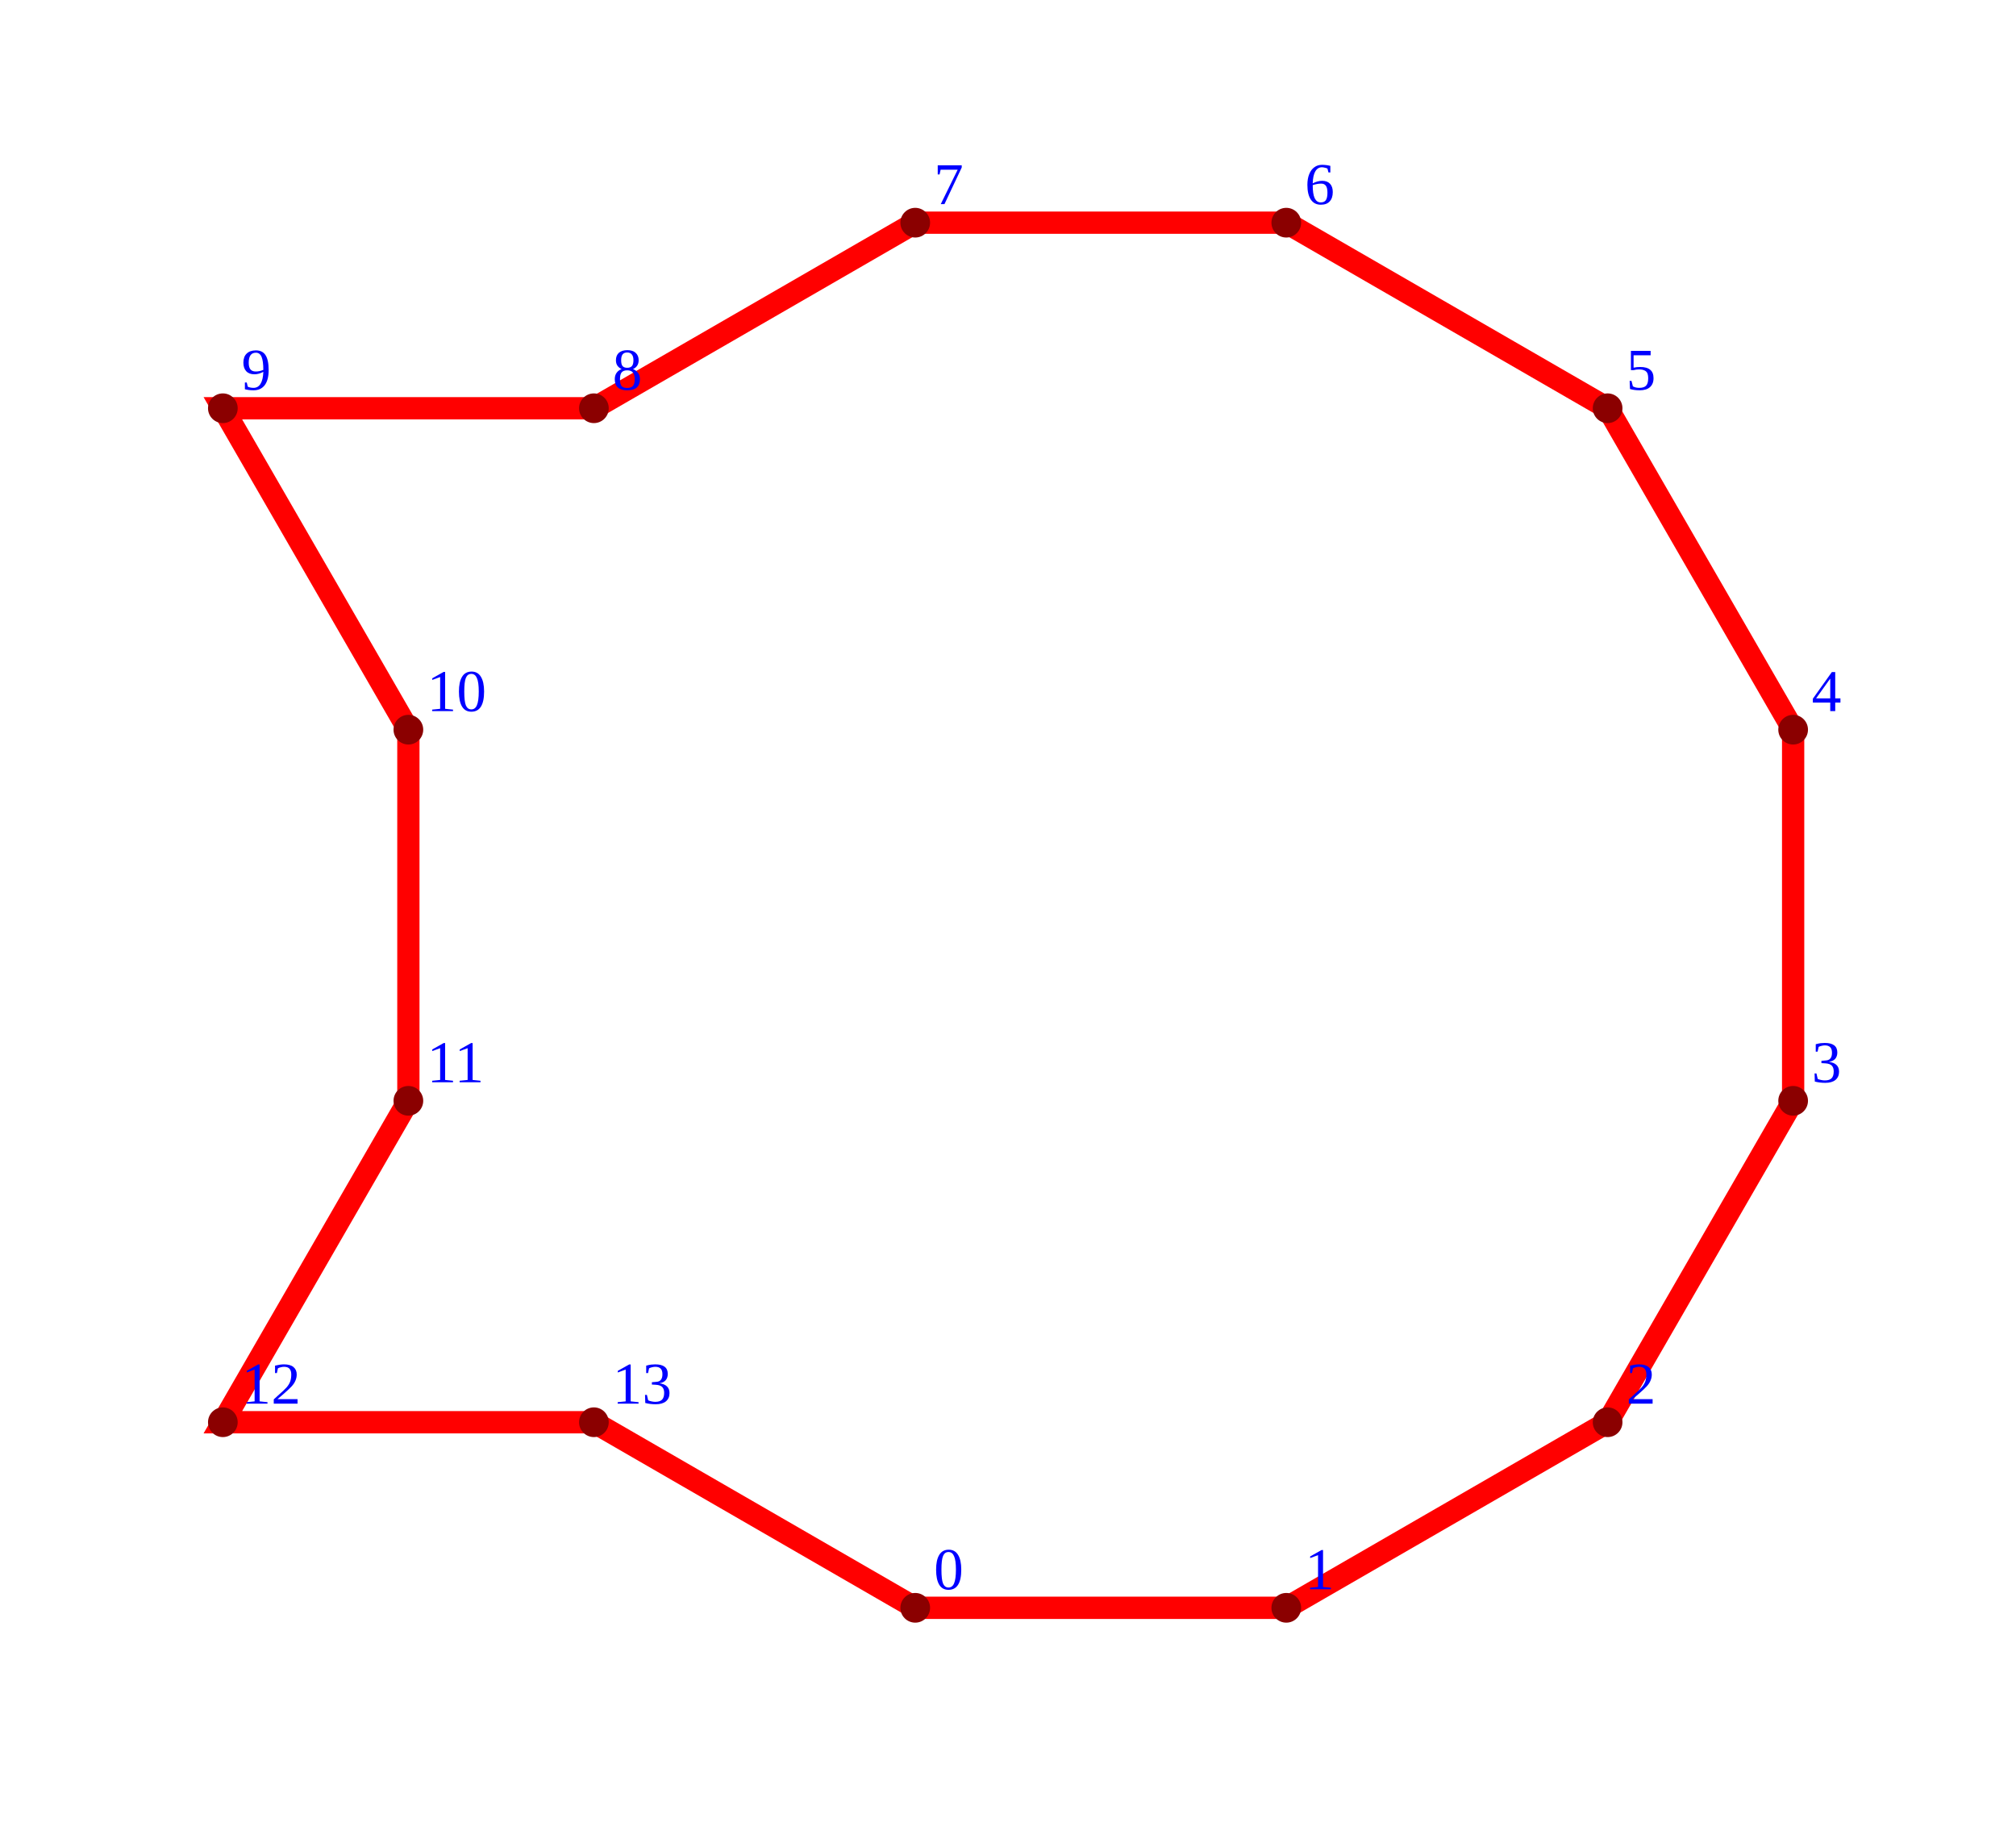
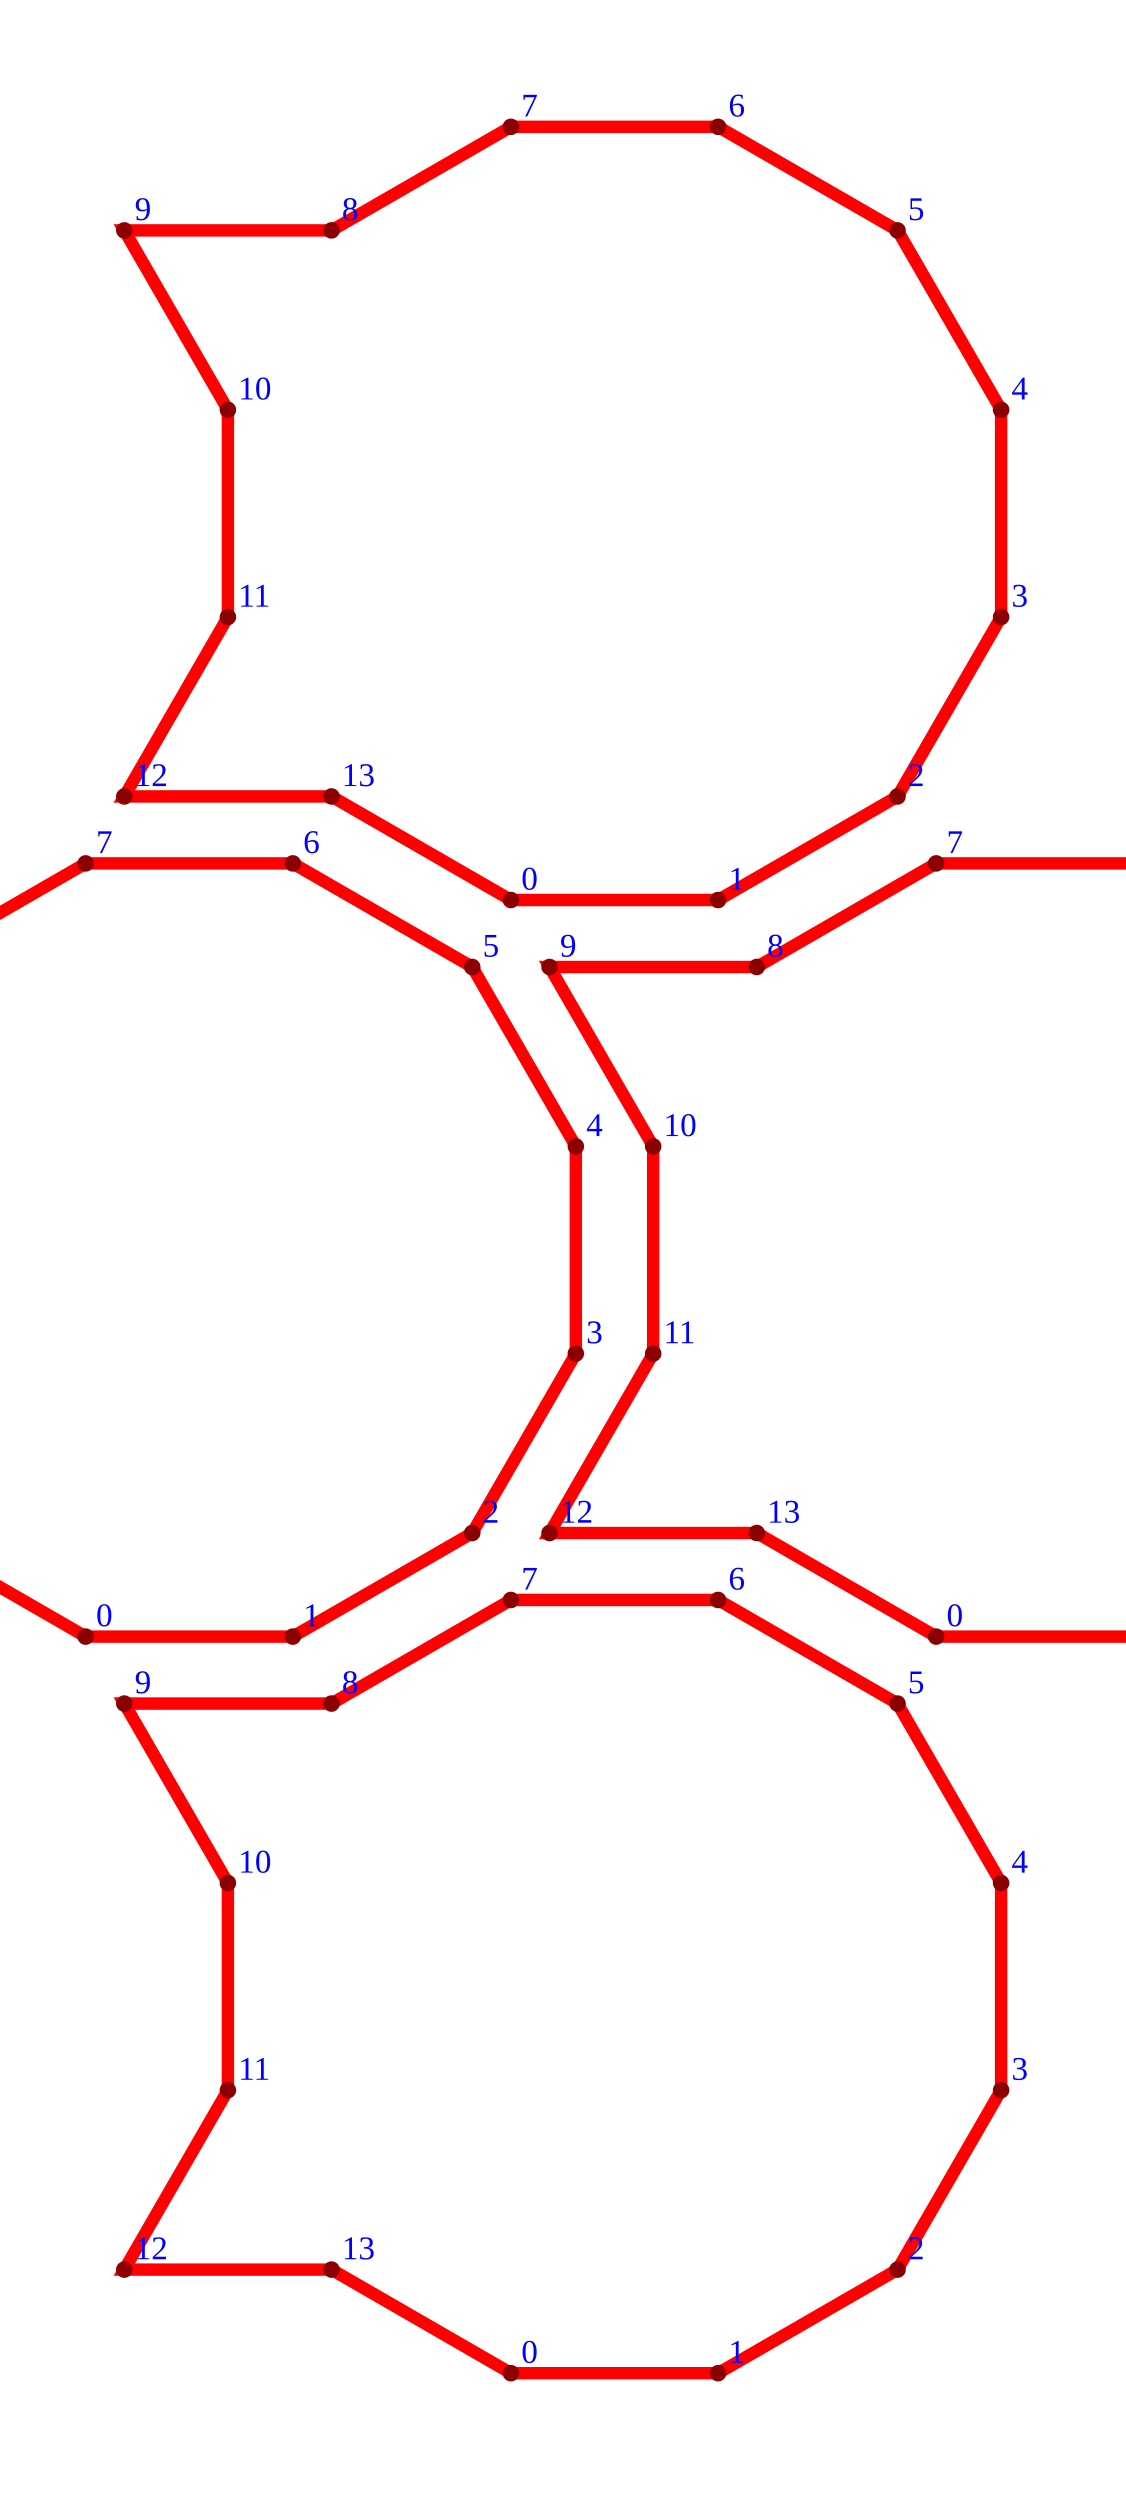
- <svg xmlns="http://www.w3.org/2000/svg" width="271" height="246" viewBox="-123.301 -216.603 271.603 246.603">
+ <svg xmlns="http://www.w3.org/2000/svg" width="271" height="602" viewBox="-123.301 -572.128 271.603 602.128">
  <g>
-     <g stroke="red" stroke-width="3.0" fill="none">
-       <polygon points="0,0 50,0 93.301,-25 118.301,-68.301 118.301,-118.301 93.301,-161.603 50,-186.603 0,-186.603 -43.301,-161.603 -93.301,-161.603 -68.301,-118.301 -68.301,-68.301 -93.301,-25 -43.301,-25">
-             </polygon>
+     <g>
+       <g stroke="red" stroke-width="3.0" fill="none">
+         <polygon points="0,0 50,0 93.301,-25 118.301,-68.301 118.301,-118.301 93.301,-161.603 50,-186.603 0,-186.603 -43.301,-161.603 -93.301,-161.603 -68.301,-118.301 -68.301,-68.301 -93.301,-25 -43.301,-25">
+                 </polygon>
+       </g>
+       <g fill="darkred">
+         <circle cx="0" cy="0" r="2.0" />
+         <circle cx="50" cy="0" r="2.0" />
+         <circle cx="93.301" cy="-25" r="2.0" />
+         <circle cx="118.301" cy="-68.301" r="2.0" />
+         <circle cx="118.301" cy="-118.301" r="2.0" />
+         <circle cx="93.301" cy="-161.603" r="2.0" />
+         <circle cx="50" cy="-186.603" r="2.0" />
+         <circle cx="0" cy="-186.603" r="2.0" />
+         <circle cx="-43.301" cy="-161.603" r="2.0" />
+         <circle cx="-93.301" cy="-161.603" r="2.0" />
+         <circle cx="-68.301" cy="-118.301" r="2.0" />
+         <circle cx="-68.301" cy="-68.301" r="2.0" />
+         <circle cx="-93.301" cy="-25" r="2.0" />
+         <circle cx="-43.301" cy="-25" r="2.0" />
+       </g>
+       <g font-size="8" fill="blue">
+         <text x="2.5" y="-2.5">0</text>
+         <text x="52.5" y="-2.5">1</text>
+         <text x="95.801" y="-27.5">2</text>
+         <text x="120.801" y="-70.801">3</text>
+         <text x="120.801" y="-120.801">4</text>
+         <text x="95.801" y="-164.103">5</text>
+         <text x="52.5" y="-189.103">6</text>
+         <text x="2.5" y="-189.103">7</text>
+         <text x="-40.801" y="-164.103">8</text>
+         <text x="-90.801" y="-164.103">9</text>
+         <text x="-65.801" y="-120.801">10</text>
+         <text x="-65.801" y="-70.801">11</text>
+         <text x="-90.801" y="-27.5">12</text>
+         <text x="-40.801" y="-27.5">13</text>
+       </g>
    </g>
-     <g fill="darkred">
-       <circle cx="0" cy="0" r="2.0" />
-       <circle cx="50" cy="0" r="2.0" />
-       <circle cx="93.301" cy="-25" r="2.0" />
-       <circle cx="118.301" cy="-68.301" r="2.0" />
-       <circle cx="118.301" cy="-118.301" r="2.0" />
-       <circle cx="93.301" cy="-161.603" r="2.0" />
-       <circle cx="50" cy="-186.603" r="2.0" />
-       <circle cx="0" cy="-186.603" r="2.0" />
-       <circle cx="-43.301" cy="-161.603" r="2.0" />
-       <circle cx="-93.301" cy="-161.603" r="2.0" />
-       <circle cx="-68.301" cy="-118.301" r="2.0" />
-       <circle cx="-68.301" cy="-68.301" r="2.0" />
-       <circle cx="-93.301" cy="-25" r="2.0" />
-       <circle cx="-43.301" cy="-25" r="2.0" />
+   </g>
+   <g transform="translate(102.6314, -177.7628)">
+     <g>
+       <g stroke="red" stroke-width="3.0" fill="none">
+         <polygon points="0,0 50,0 93.301,-25 118.301,-68.301 118.301,-118.301 93.301,-161.603 50,-186.603 0,-186.603 -43.301,-161.603 -93.301,-161.603 -68.301,-118.301 -68.301,-68.301 -93.301,-25 -43.301,-25">
+                 </polygon>
+       </g>
+       <g fill="darkred">
+         <circle cx="0" cy="0" r="2.0" />
+         <circle cx="50" cy="0" r="2.0" />
+         <circle cx="93.301" cy="-25" r="2.0" />
+         <circle cx="118.301" cy="-68.301" r="2.0" />
+         <circle cx="118.301" cy="-118.301" r="2.0" />
+         <circle cx="93.301" cy="-161.603" r="2.0" />
+         <circle cx="50" cy="-186.603" r="2.0" />
+         <circle cx="0" cy="-186.603" r="2.0" />
+         <circle cx="-43.301" cy="-161.603" r="2.0" />
+         <circle cx="-93.301" cy="-161.603" r="2.0" />
+         <circle cx="-68.301" cy="-118.301" r="2.0" />
+         <circle cx="-68.301" cy="-68.301" r="2.0" />
+         <circle cx="-93.301" cy="-25" r="2.0" />
+         <circle cx="-43.301" cy="-25" r="2.0" />
+       </g>
+       <g font-size="8" fill="blue">
+         <text x="2.5" y="-2.5">0</text>
+         <text x="52.5" y="-2.5">1</text>
+         <text x="95.801" y="-27.5">2</text>
+         <text x="120.801" y="-70.801">3</text>
+         <text x="120.801" y="-120.801">4</text>
+         <text x="95.801" y="-164.103">5</text>
+         <text x="52.5" y="-189.103">6</text>
+         <text x="2.5" y="-189.103">7</text>
+         <text x="-40.801" y="-164.103">8</text>
+         <text x="-90.801" y="-164.103">9</text>
+         <text x="-65.801" y="-120.801">10</text>
+         <text x="-65.801" y="-70.801">11</text>
+         <text x="-90.801" y="-27.5">12</text>
+         <text x="-40.801" y="-27.5">13</text>
+       </g>
    </g>
-     <g font-size="8" fill="blue">
-       <text x="2.5" y="-2.5">0</text>
-       <text x="52.5" y="-2.5">1</text>
-       <text x="95.801" y="-27.5">2</text>
-       <text x="120.801" y="-70.801">3</text>
-       <text x="120.801" y="-120.801">4</text>
-       <text x="95.801" y="-164.103">5</text>
-       <text x="52.5" y="-189.103">6</text>
-       <text x="2.5" y="-189.103">7</text>
-       <text x="-40.801" y="-164.103">8</text>
-       <text x="-90.801" y="-164.103">9</text>
-       <text x="-65.801" y="-120.801">10</text>
-       <text x="-65.801" y="-70.801">11</text>
-       <text x="-90.801" y="-27.5">12</text>
-       <text x="-40.801" y="-27.5">13</text>
+   </g>
+   <g transform="translate(-102.6314, -177.7628)">
+     <g>
+       <g stroke="red" stroke-width="3.0" fill="none">
+         <polygon points="0,0 50,0 93.301,-25 118.301,-68.301 118.301,-118.301 93.301,-161.603 50,-186.603 0,-186.603 -43.301,-161.603 -93.301,-161.603 -68.301,-118.301 -68.301,-68.301 -93.301,-25 -43.301,-25">
+                 </polygon>
+       </g>
+       <g fill="darkred">
+         <circle cx="0" cy="0" r="2.0" />
+         <circle cx="50" cy="0" r="2.0" />
+         <circle cx="93.301" cy="-25" r="2.0" />
+         <circle cx="118.301" cy="-68.301" r="2.0" />
+         <circle cx="118.301" cy="-118.301" r="2.0" />
+         <circle cx="93.301" cy="-161.603" r="2.0" />
+         <circle cx="50" cy="-186.603" r="2.0" />
+         <circle cx="0" cy="-186.603" r="2.0" />
+         <circle cx="-43.301" cy="-161.603" r="2.0" />
+         <circle cx="-93.301" cy="-161.603" r="2.0" />
+         <circle cx="-68.301" cy="-118.301" r="2.0" />
+         <circle cx="-68.301" cy="-68.301" r="2.0" />
+         <circle cx="-93.301" cy="-25" r="2.0" />
+         <circle cx="-43.301" cy="-25" r="2.0" />
+       </g>
+       <g font-size="8" fill="blue">
+         <text x="2.5" y="-2.5">0</text>
+         <text x="52.5" y="-2.5">1</text>
+         <text x="95.801" y="-27.5">2</text>
+         <text x="120.801" y="-70.801">3</text>
+         <text x="120.801" y="-120.801">4</text>
+         <text x="95.801" y="-164.103">5</text>
+         <text x="52.5" y="-189.103">6</text>
+         <text x="2.5" y="-189.103">7</text>
+         <text x="-40.801" y="-164.103">8</text>
+         <text x="-90.801" y="-164.103">9</text>
+         <text x="-65.801" y="-120.801">10</text>
+         <text x="-65.801" y="-70.801">11</text>
+         <text x="-90.801" y="-27.5">12</text>
+         <text x="-40.801" y="-27.5">13</text>
+       </g>
+     </g>
+   </g>
+   <g transform="translate(5.47146428005097840E-14, -355.5256)">
+     <g>
+       <g stroke="red" stroke-width="3.0" fill="none">
+         <polygon points="0,0 50,0 93.301,-25 118.301,-68.301 118.301,-118.301 93.301,-161.603 50,-186.603 0,-186.603 -43.301,-161.603 -93.301,-161.603 -68.301,-118.301 -68.301,-68.301 -93.301,-25 -43.301,-25">
+                 </polygon>
+       </g>
+       <g fill="darkred">
+         <circle cx="0" cy="0" r="2.0" />
+         <circle cx="50" cy="0" r="2.0" />
+         <circle cx="93.301" cy="-25" r="2.0" />
+         <circle cx="118.301" cy="-68.301" r="2.0" />
+         <circle cx="118.301" cy="-118.301" r="2.0" />
+         <circle cx="93.301" cy="-161.603" r="2.0" />
+         <circle cx="50" cy="-186.603" r="2.0" />
+         <circle cx="0" cy="-186.603" r="2.0" />
+         <circle cx="-43.301" cy="-161.603" r="2.0" />
+         <circle cx="-93.301" cy="-161.603" r="2.0" />
+         <circle cx="-68.301" cy="-118.301" r="2.0" />
+         <circle cx="-68.301" cy="-68.301" r="2.0" />
+         <circle cx="-93.301" cy="-25" r="2.0" />
+         <circle cx="-43.301" cy="-25" r="2.0" />
+       </g>
+       <g font-size="8" fill="blue">
+         <text x="2.5" y="-2.5">0</text>
+         <text x="52.5" y="-2.5">1</text>
+         <text x="95.801" y="-27.5">2</text>
+         <text x="120.801" y="-70.801">3</text>
+         <text x="120.801" y="-120.801">4</text>
+         <text x="95.801" y="-164.103">5</text>
+         <text x="52.5" y="-189.103">6</text>
+         <text x="2.5" y="-189.103">7</text>
+         <text x="-40.801" y="-164.103">8</text>
+         <text x="-90.801" y="-164.103">9</text>
+         <text x="-65.801" y="-120.801">10</text>
+         <text x="-65.801" y="-70.801">11</text>
+         <text x="-90.801" y="-27.5">12</text>
+         <text x="-40.801" y="-27.5">13</text>
+       </g>
    </g>
  </g>
</svg>
